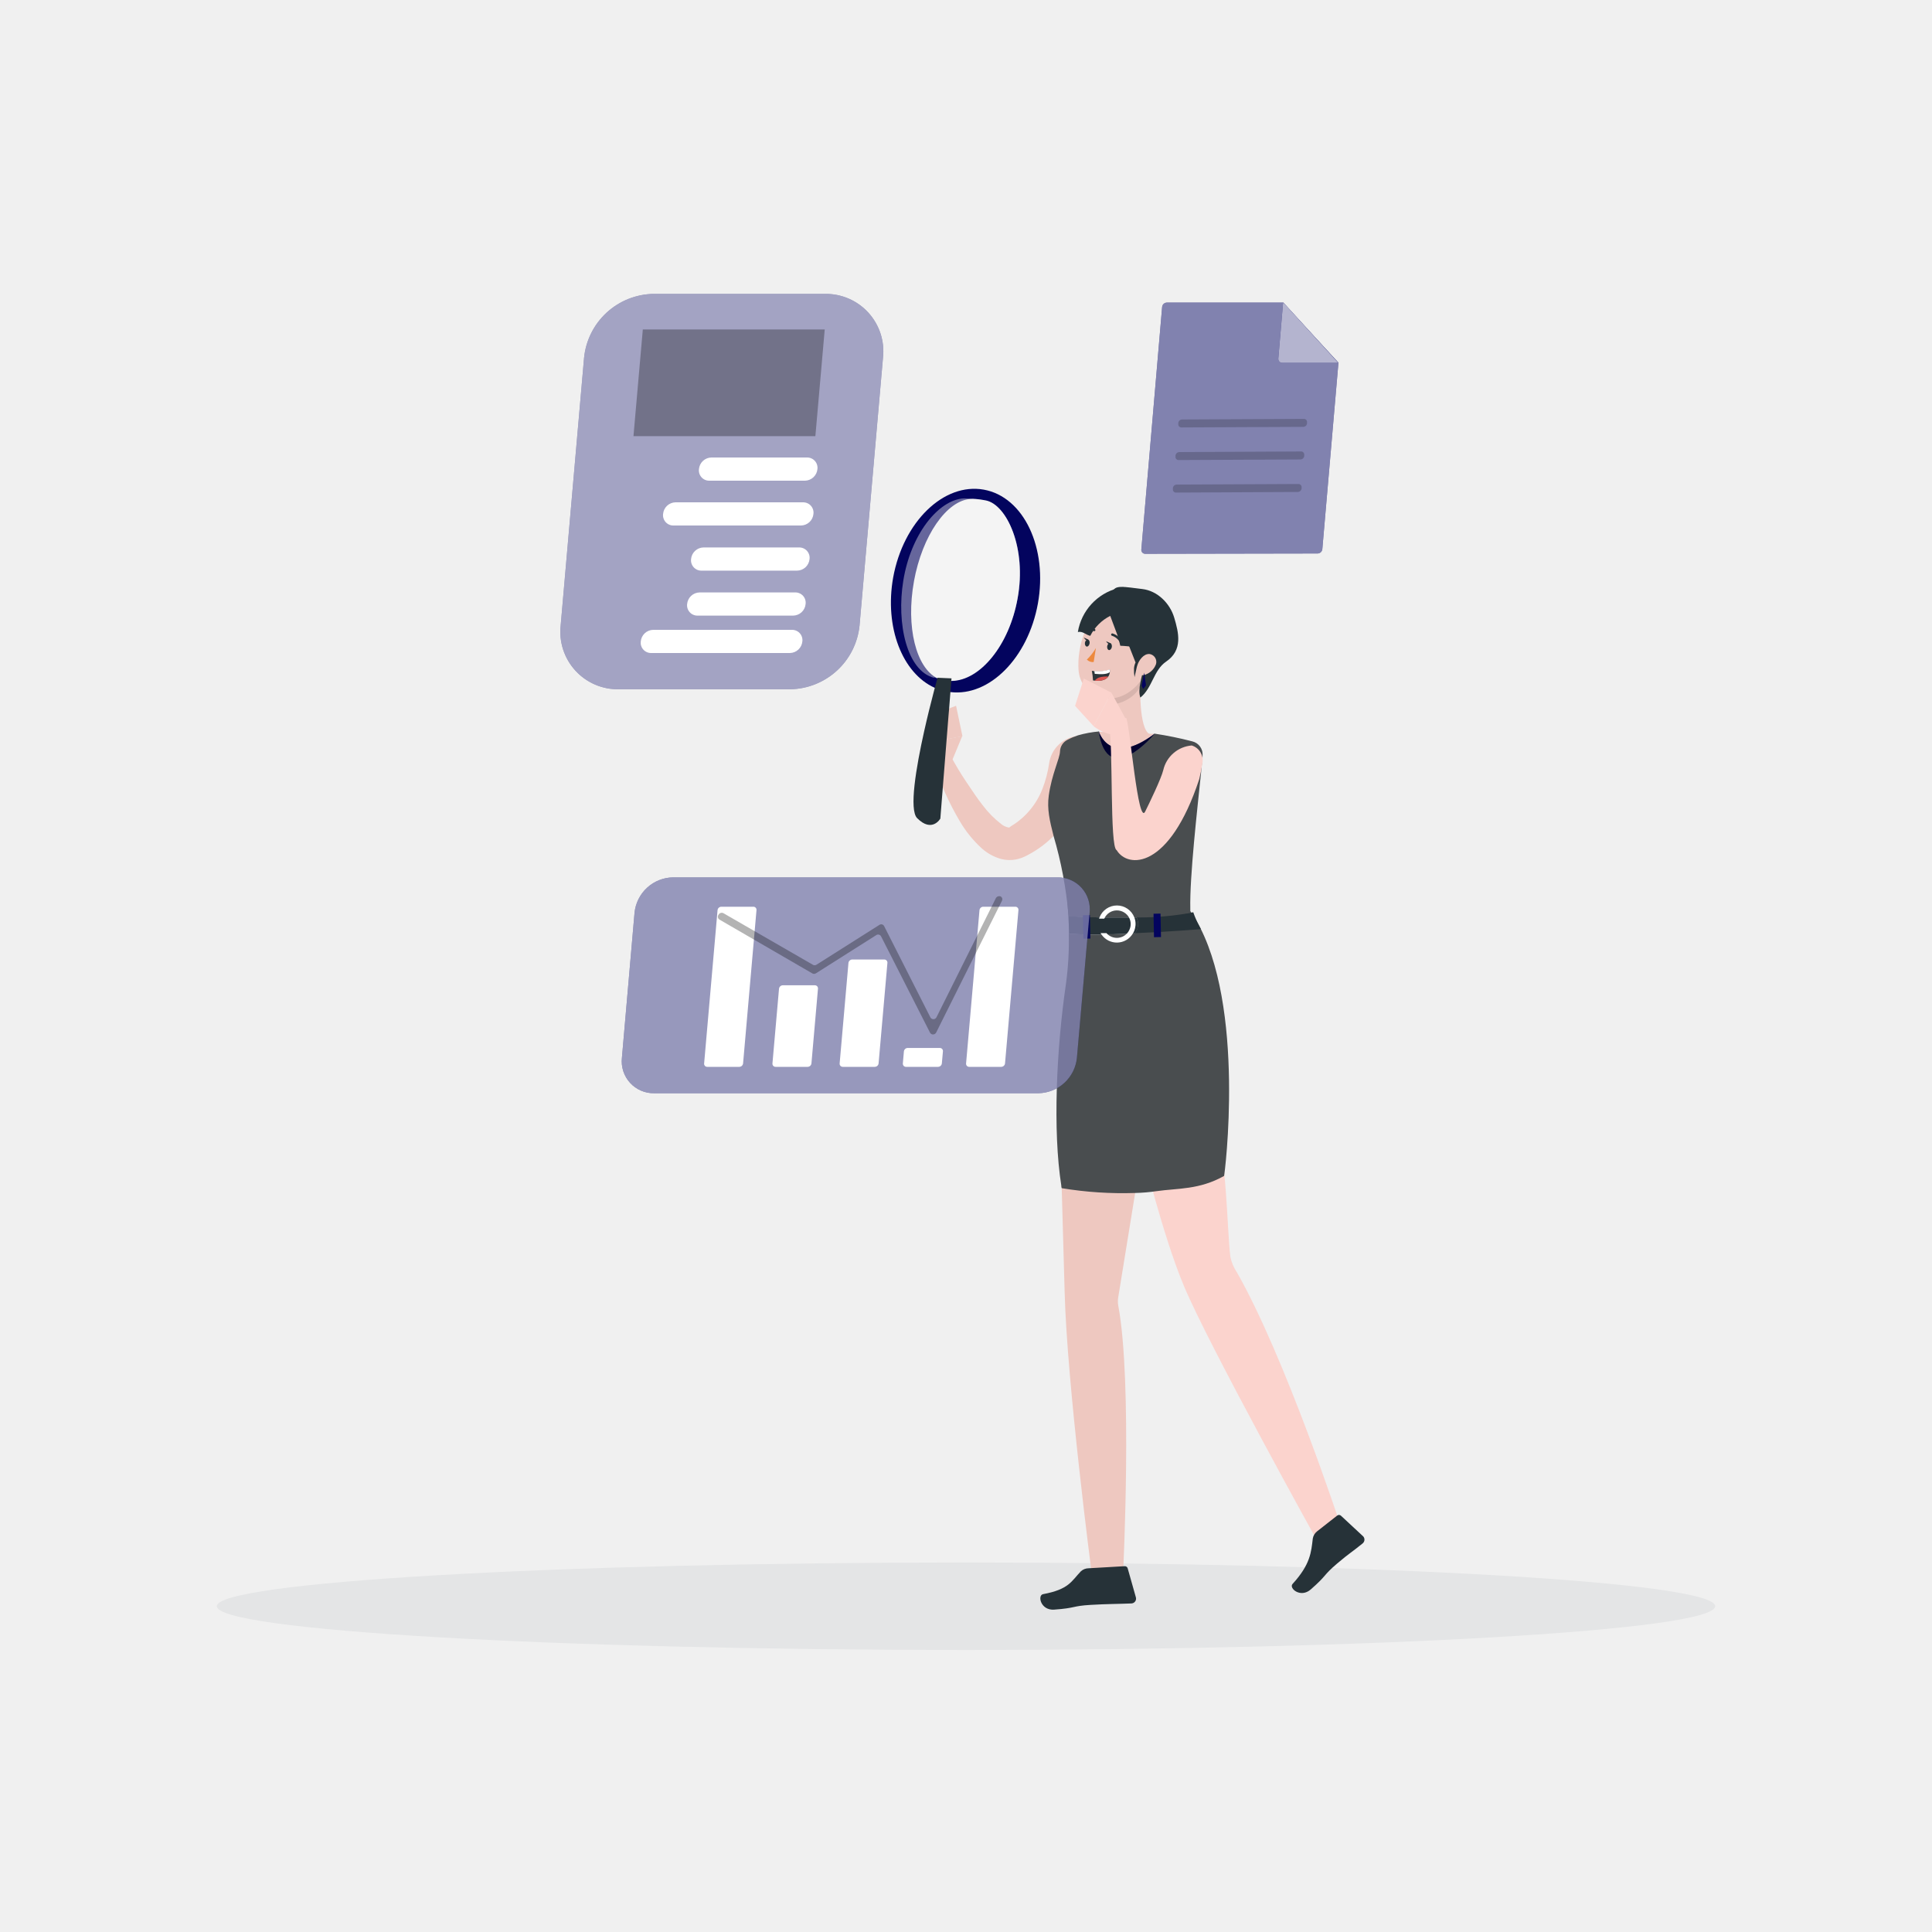
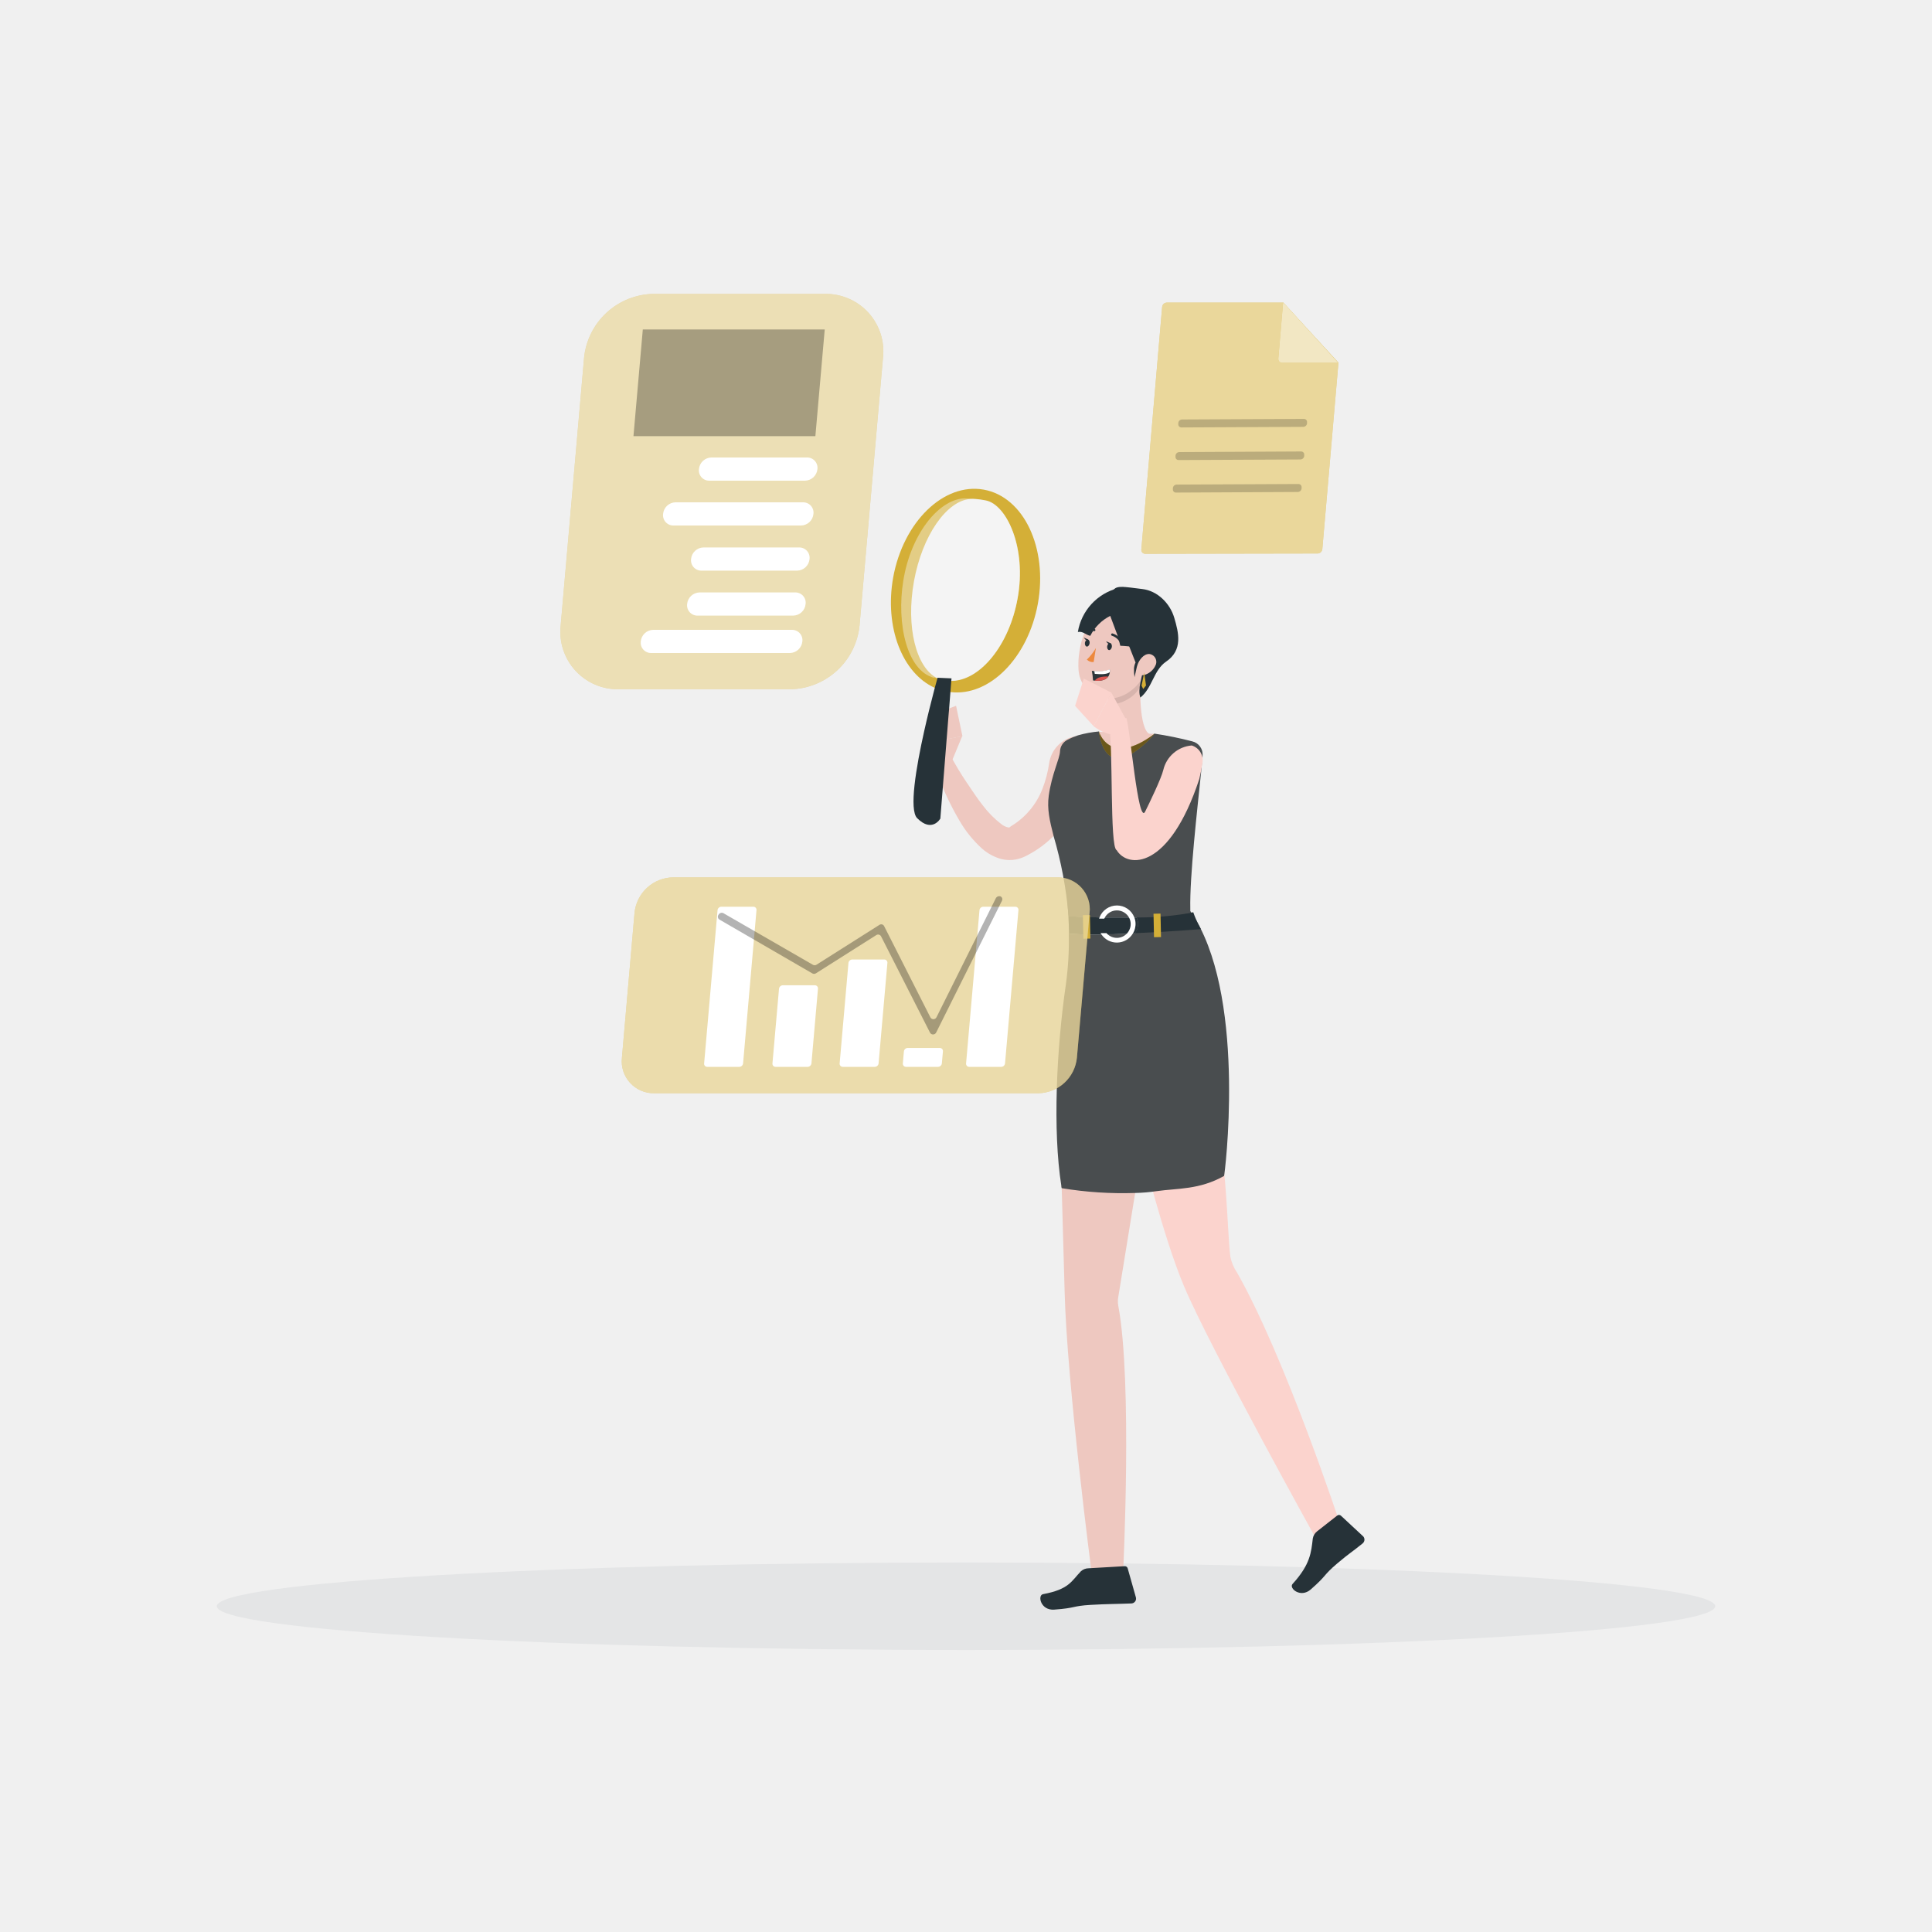
<svg xmlns="http://www.w3.org/2000/svg" width="240" height="240" viewBox="0 0 240 240" fill="none">
  <path d="M120 204.965C171.4 204.965 213.067 202.532 213.067 199.531C213.067 196.53 171.4 194.098 120 194.098C68.6 194.098 26.933 196.53 26.933 199.531C26.933 202.532 68.6 204.965 120 204.965Z" fill="#E4E5E6" />
-   <path d="M166.267 45.053L164.265 68.213C164.251 68.359 164.184 68.495 164.076 68.595C163.968 68.695 163.827 68.752 163.68 68.755L142.262 68.793C142.194 68.794 142.127 68.78 142.064 68.752C142.002 68.725 141.946 68.684 141.901 68.633C141.855 68.582 141.821 68.522 141.801 68.457C141.78 68.392 141.774 68.324 141.782 68.256L144.365 38.131C144.379 37.985 144.446 37.848 144.554 37.748C144.662 37.648 144.803 37.592 144.95 37.589H159.379L166.267 45.053Z" fill="#03045E" />
+   <path d="M166.267 45.053L164.265 68.213C164.251 68.359 164.184 68.495 164.076 68.595C163.968 68.695 163.827 68.752 163.68 68.755L142.262 68.793C142.194 68.794 142.127 68.78 142.064 68.752C142.002 68.725 141.946 68.684 141.901 68.633C141.855 68.582 141.821 68.522 141.801 68.457C141.78 68.392 141.774 68.324 141.782 68.256L144.365 38.131C144.379 37.985 144.446 37.848 144.554 37.748C144.662 37.648 144.803 37.592 144.95 37.589H159.379L166.267 45.053Z" fill="#D4AF37" />
  <g opacity="0.5">
    <path d="M166.267 45.053L164.265 68.213C164.251 68.359 164.184 68.495 164.076 68.595C163.968 68.695 163.827 68.752 163.68 68.755L142.262 68.793C142.194 68.794 142.127 68.78 142.064 68.752C142.002 68.725 141.946 68.684 141.901 68.633C141.855 68.582 141.821 68.522 141.801 68.457C141.78 68.392 141.774 68.324 141.782 68.256L144.365 38.131C144.379 37.985 144.446 37.848 144.554 37.748C144.662 37.648 144.803 37.592 144.95 37.589H159.379L166.267 45.053Z" fill="white" />
  </g>
  <path opacity="0.2" d="M161.971 52.037L146.851 52.109C146.732 52.108 146.618 52.151 146.529 52.23C146.44 52.309 146.384 52.418 146.371 52.536V52.675C146.366 52.73 146.372 52.785 146.389 52.836C146.407 52.888 146.435 52.935 146.472 52.975C146.509 53.016 146.555 53.047 146.605 53.068C146.656 53.089 146.71 53.099 146.765 53.098L161.885 53.026C162.003 53.026 162.118 52.983 162.207 52.904C162.295 52.825 162.352 52.716 162.365 52.598V52.459C162.37 52.405 162.364 52.35 162.347 52.298C162.329 52.246 162.301 52.199 162.264 52.159C162.226 52.119 162.181 52.087 162.131 52.066C162.08 52.045 162.026 52.035 161.971 52.037Z" fill="black" />
  <path opacity="0.2" d="M161.635 56.083L146.505 56.16C146.387 56.159 146.272 56.203 146.183 56.281C146.095 56.36 146.038 56.469 146.025 56.587V56.726C146.019 56.781 146.025 56.835 146.042 56.887C146.058 56.939 146.086 56.986 146.123 57.027C146.16 57.067 146.205 57.098 146.255 57.119C146.306 57.141 146.36 57.151 146.414 57.149L161.534 57.077C161.653 57.078 161.768 57.034 161.856 56.955C161.945 56.876 162.001 56.767 162.014 56.65V56.51C162.02 56.457 162.015 56.403 161.999 56.351C161.983 56.3 161.956 56.252 161.92 56.212C161.884 56.172 161.84 56.14 161.791 56.117C161.742 56.095 161.689 56.084 161.635 56.083Z" fill="black" />
  <path opacity="0.2" d="M161.299 60.125L146.179 60.197C146.06 60.196 145.946 60.239 145.857 60.318C145.768 60.397 145.712 60.506 145.699 60.624V60.763C145.693 60.818 145.698 60.873 145.715 60.925C145.732 60.977 145.76 61.024 145.797 61.065C145.833 61.105 145.878 61.137 145.929 61.159C145.979 61.181 146.033 61.191 146.088 61.19L161.208 61.114C161.326 61.114 161.441 61.071 161.53 60.992C161.618 60.913 161.675 60.804 161.688 60.686V60.547C161.693 60.493 161.687 60.439 161.67 60.387C161.653 60.336 161.625 60.288 161.588 60.249C161.552 60.209 161.507 60.177 161.457 60.156C161.407 60.134 161.353 60.124 161.299 60.125Z" fill="black" />
-   <path d="M159.394 37.546L158.798 44.534C158.79 44.602 158.797 44.671 158.817 44.736C158.837 44.801 158.871 44.861 158.917 44.912C158.962 44.962 159.018 45.003 159.08 45.031C159.143 45.058 159.21 45.072 159.278 45.072H166.243L159.394 37.546Z" fill="#03045E" />
+   <path d="M159.394 37.546L158.798 44.534C158.79 44.602 158.797 44.671 158.817 44.736C158.837 44.801 158.871 44.861 158.917 44.912C158.962 44.962 159.018 45.003 159.08 45.031C159.143 45.058 159.21 45.072 159.278 45.072H166.243L159.394 37.546Z" fill="#D4AF37" />
  <path opacity="0.7" d="M159.394 37.546L158.798 44.534C158.79 44.602 158.797 44.671 158.817 44.736C158.837 44.801 158.871 44.861 158.917 44.912C158.962 44.962 159.018 45.003 159.08 45.031C159.143 45.058 159.21 45.072 159.278 45.072H166.243L159.394 37.546Z" fill="white" />
  <g opacity="0.7">
-     <path d="M98.193 85.622H76.872C75.858 85.641 74.852 85.443 73.921 85.042C72.99 84.641 72.154 84.046 71.471 83.297C70.787 82.549 70.271 81.663 69.957 80.699C69.643 79.735 69.537 78.715 69.648 77.707L72.557 44.429C72.776 42.284 73.773 40.294 75.359 38.835C76.946 37.376 79.013 36.548 81.168 36.509H102.489C103.502 36.494 104.505 36.694 105.434 37.097C106.363 37.5 107.195 38.095 107.876 38.844C108.557 39.593 109.071 40.479 109.384 41.441C109.696 42.404 109.801 43.423 109.689 44.429L106.776 77.707C106.558 79.847 105.565 81.833 103.984 83.291C102.403 84.749 100.344 85.578 98.193 85.622Z" fill="#03045E" />
+     <path d="M98.193 85.622H76.872C75.858 85.641 74.852 85.443 73.921 85.042C72.99 84.641 72.154 84.046 71.471 83.297C70.787 82.549 70.271 81.663 69.957 80.699C69.643 79.735 69.537 78.715 69.648 77.707L72.557 44.429C72.776 42.284 73.773 40.294 75.359 38.835C76.946 37.376 79.013 36.548 81.168 36.509H102.489C103.502 36.494 104.505 36.694 105.434 37.097C106.363 37.5 107.195 38.095 107.876 38.844C108.557 39.593 109.071 40.479 109.384 41.441C109.696 42.404 109.801 43.423 109.689 44.429L106.776 77.707C106.558 79.847 105.565 81.833 103.984 83.291C102.403 84.749 100.344 85.578 98.193 85.622Z" fill="#D4AF37" />
    <path opacity="0.5" d="M98.193 85.622H76.872C75.858 85.641 74.852 85.443 73.921 85.042C72.99 84.641 72.154 84.046 71.471 83.297C70.787 82.549 70.271 81.663 69.957 80.699C69.643 79.735 69.537 78.715 69.648 77.707L72.557 44.429C72.776 42.284 73.773 40.294 75.359 38.835C76.946 37.376 79.013 36.548 81.168 36.509H102.489C103.502 36.494 104.505 36.694 105.434 37.097C106.363 37.5 107.195 38.095 107.876 38.844C108.557 39.593 109.071 40.479 109.384 41.441C109.696 42.404 109.801 43.423 109.689 44.429L106.776 77.707C106.558 79.847 105.565 81.833 103.984 83.291C102.403 84.749 100.344 85.578 98.193 85.622Z" fill="white" />
  </g>
  <path d="M98.126 81.12H80.894C80.71 81.124 80.528 81.087 80.36 81.014C80.191 80.941 80.04 80.832 79.917 80.696C79.794 80.559 79.702 80.398 79.647 80.223C79.592 80.047 79.576 79.862 79.598 79.68C79.634 79.292 79.811 78.93 80.096 78.665C80.381 78.399 80.754 78.248 81.144 78.24H98.376C98.559 78.237 98.742 78.273 98.91 78.346C99.079 78.419 99.23 78.527 99.353 78.664C99.476 78.801 99.568 78.962 99.623 79.137C99.678 79.313 99.695 79.498 99.672 79.68C99.636 80.068 99.459 80.43 99.174 80.695C98.889 80.961 98.516 81.112 98.126 81.12Z" fill="white" />
  <path d="M99.998 59.712H88.123C87.939 59.716 87.756 59.681 87.587 59.608C87.418 59.535 87.267 59.426 87.144 59.29C87.021 59.153 86.929 58.991 86.874 58.816C86.82 58.64 86.803 58.455 86.827 58.272C86.861 57.883 87.038 57.521 87.323 57.255C87.609 56.99 87.983 56.839 88.373 56.832H100.248C100.431 56.828 100.614 56.865 100.782 56.938C100.951 57.011 101.102 57.119 101.225 57.256C101.348 57.393 101.44 57.554 101.495 57.729C101.55 57.905 101.566 58.09 101.544 58.272C101.508 58.66 101.331 59.022 101.046 59.287C100.761 59.553 100.388 59.704 99.998 59.712Z" fill="white" />
  <path d="M99.509 65.28H83.669C83.485 65.284 83.302 65.249 83.133 65.176C82.964 65.103 82.813 64.994 82.69 64.858C82.567 64.721 82.475 64.559 82.42 64.383C82.365 64.208 82.349 64.022 82.373 63.84C82.407 63.452 82.583 63.091 82.867 62.825C83.152 62.559 83.524 62.408 83.913 62.4H99.753C99.937 62.397 100.119 62.433 100.288 62.506C100.456 62.579 100.607 62.687 100.73 62.824C100.853 62.961 100.945 63.122 101 63.297C101.055 63.473 101.072 63.658 101.049 63.84C101.015 64.228 100.839 64.589 100.555 64.855C100.27 65.121 99.898 65.272 99.509 65.28Z" fill="white" />
  <path d="M99.019 70.886H87.144C86.96 70.89 86.778 70.854 86.609 70.781C86.441 70.707 86.29 70.599 86.167 70.462C86.044 70.326 85.952 70.164 85.897 69.989C85.842 69.814 85.825 69.629 85.848 69.446C85.882 69.058 86.059 68.696 86.344 68.43C86.63 68.164 87.003 68.013 87.393 68.006H99.269C99.452 68.003 99.635 68.039 99.803 68.112C99.972 68.185 100.122 68.294 100.245 68.43C100.368 68.567 100.46 68.728 100.516 68.904C100.571 69.079 100.587 69.264 100.565 69.446C100.53 69.835 100.353 70.197 100.068 70.463C99.783 70.729 99.409 70.88 99.019 70.886Z" fill="white" />
  <path d="M98.529 76.474H86.654C86.471 76.477 86.288 76.441 86.12 76.368C85.951 76.295 85.8 76.186 85.677 76.049C85.555 75.913 85.462 75.752 85.407 75.576C85.352 75.401 85.335 75.216 85.358 75.034C85.394 74.645 85.571 74.284 85.856 74.018C86.141 73.753 86.514 73.601 86.904 73.594H98.779C98.963 73.589 99.146 73.625 99.315 73.698C99.484 73.771 99.635 73.879 99.758 74.016C99.881 74.153 99.973 74.314 100.028 74.49C100.082 74.666 100.099 74.851 100.075 75.034C100.041 75.422 99.864 75.784 99.579 76.05C99.293 76.316 98.919 76.467 98.529 76.474Z" fill="white" />
  <path opacity="0.3" d="M101.289 54.182H78.691L79.853 40.925H102.451L101.289 54.182Z" fill="black" />
  <path d="M135.038 91.2C135.038 91.464 135.072 91.618 135.081 91.814V92.362C135.081 92.717 135.081 93.077 135.057 93.427C135.019 94.138 134.942 94.867 134.837 95.553C134.607 96.983 134.202 98.379 133.632 99.71C132.465 102.524 130.341 104.834 127.637 106.234C127.175 106.495 126.674 106.678 126.153 106.776C125.57 106.878 124.971 106.856 124.397 106.714C123.495 106.469 122.663 106.017 121.968 105.394C120.896 104.417 119.976 103.284 119.241 102.034C117.894 99.766 116.813 97.35 116.021 94.834L118.109 93.965C118.704 95.011 119.333 96.096 120.029 97.118C120.725 98.141 121.373 99.153 122.107 100.075C122.761 100.942 123.53 101.717 124.392 102.379C124.653 102.591 124.963 102.735 125.294 102.797C125.376 102.797 125.381 102.797 125.414 102.773C125.448 102.749 125.366 102.773 125.669 102.586C127.427 101.51 128.778 99.881 129.509 97.954C129.898 96.944 130.174 95.894 130.329 94.824C130.444 93.992 130.82 93.219 131.404 92.615C131.987 92.011 132.747 91.608 133.574 91.464L135.038 91.2Z" fill="#EEC8C0" />
  <path d="M116.337 95.698C114.897 94.546 114.897 92.338 114.897 92.338L119.529 91.445L118.041 95.035L116.337 95.698Z" fill="#EEC8C0" />
  <path d="M119.558 91.454L114.926 92.342L115.445 88.963L118.766 87.672L119.558 91.454Z" fill="#EEC8C0" />
-   <path d="M116.112 85.44C116.61 85.663 117.134 85.824 117.672 85.92C117.806 85.92 117.936 85.963 118.07 85.973C122.899 86.553 127.699 81.739 128.928 74.99C130.176 68.073 127.181 61.718 122.208 60.825C117.235 59.933 112.209 64.819 110.952 71.741C109.848 77.933 112.104 83.645 116.112 85.44ZM113.534 72.211C114.571 66.509 117.6 62.194 120.542 61.982C120.758 61.958 120.975 61.958 121.19 61.982C121.622 62.016 122.052 62.077 122.477 62.165C125.083 62.693 127.536 68.097 126.413 74.299C125.385 80.16 121.742 84.576 118.185 84.59C117.944 84.597 117.703 84.579 117.465 84.537H117.417H117.249L117.144 84.513C116.904 84.461 116.672 84.379 116.453 84.269C113.803 82.958 112.512 77.889 113.534 72.225V72.211Z" fill="#03045E" />
+   <path d="M116.112 85.44C116.61 85.663 117.134 85.824 117.672 85.92C117.806 85.92 117.936 85.963 118.07 85.973C122.899 86.553 127.699 81.739 128.928 74.99C130.176 68.073 127.181 61.718 122.208 60.825C117.235 59.933 112.209 64.819 110.952 71.741C109.848 77.933 112.104 83.645 116.112 85.44ZM113.534 72.211C114.571 66.509 117.6 62.194 120.542 61.982C120.758 61.958 120.975 61.958 121.19 61.982C121.622 62.016 122.052 62.077 122.477 62.165C125.083 62.693 127.536 68.097 126.413 74.299C125.385 80.16 121.742 84.576 118.185 84.59C117.944 84.597 117.703 84.579 117.465 84.537H117.417H117.249L117.144 84.513C116.904 84.461 116.672 84.379 116.453 84.269C113.803 82.958 112.512 77.889 113.534 72.225V72.211Z" fill="#D4AF37" />
  <path opacity="0.4" d="M116.03 84.201C116.027 84.182 116.027 84.163 116.03 84.144L117.902 84.581C121.766 84.581 125.342 80.136 126.417 74.333C127.56 68.131 125.16 62.755 122.318 62.198C121.857 62.106 121.39 62.04 120.921 62.002C120.53 61.947 120.136 61.917 119.74 61.91C116.544 62.088 113.126 66.422 112.209 72.149C111.345 77.467 112.656 83.338 116.03 84.201Z" fill="#FAFAFA" />
  <path d="M113.933 101.635C115.785 103.498 116.813 101.688 116.813 101.688L116.961 99.811L117.633 91.358L117.84 88.747L117.883 88.267L118.061 86.011L118.171 84.605L118.2 84.269L116.453 84.192C116.45 84.211 116.45 84.23 116.453 84.249C116.409 84.394 116.289 84.83 116.117 85.469C116.073 85.651 116.016 85.848 115.963 86.069C115.641 87.288 115.214 88.997 114.801 90.845C113.803 95.314 112.905 100.603 113.933 101.635Z" fill="#263238" />
  <path d="M131.774 143.472C131.774 143.472 132.158 156.955 132.254 160.488C132.542 171.888 135.59 195.254 135.59 195.254L139.526 195.144C139.526 195.144 140.688 171.653 138.917 162.206C138.852 161.844 138.852 161.474 138.917 161.112L141.657 144.24L131.774 143.472Z" fill="#EEC8C0" />
  <path d="M141.888 142.93C141.888 142.93 144.446 153.49 147.072 159.754C150.249 167.318 163.872 191.851 163.872 191.851L166.493 189.389C166.493 189.389 159.662 168.624 153.672 158.088C153.268 157.496 152.986 156.831 152.841 156.13C152.419 152.842 152.4 143.218 150.921 139.877L141.888 142.93Z" fill="#FBD3CD" />
  <path d="M149.385 93.878C149.385 93.931 149.385 93.979 149.385 94.037C149.385 94.037 149.385 94.094 149.385 94.037C149.342 94.517 149.28 95.145 149.212 95.832C149.215 95.845 149.215 95.858 149.212 95.87C148.732 100.56 147.772 108.883 147.864 112.925C147.871 112.982 147.871 113.04 147.864 113.098C147.858 113.212 147.837 113.325 147.801 113.434C147.709 113.731 147.535 113.998 147.299 114.202C147.063 114.406 146.775 114.541 146.467 114.59C144.918 114.849 143.355 115.017 141.787 115.094H141.417C141.439 114.969 141.449 114.842 141.446 114.715C141.44 114.455 141.376 114.199 141.259 113.966C140.136 113.966 139.008 113.966 137.961 113.966H137.563C135.388 113.928 133.579 113.842 132.792 113.798C132.794 113.845 132.794 113.891 132.792 113.938C132.776 113.892 132.763 113.845 132.753 113.798C132.74 113.75 132.732 113.7 132.729 113.65C132.441 110.331 131.822 107.049 130.881 103.853C130.401 101.971 130.051 100.493 130.281 98.837C130.66 96.125 131.649 94.253 131.678 93.346C131.688 93.045 131.778 92.752 131.941 92.499C132.103 92.245 132.331 92.04 132.6 91.906C133.022 91.683 133.462 91.496 133.915 91.344C134.769 91.1 135.645 90.939 136.531 90.864V90.888L136.728 91.641L136.761 91.685L137.721 92.942L138.004 93.005L139.224 93.264L140.544 93.019L140.764 92.981L142.598 91.8L143.275 91.253L143.356 91.166L143.4 91.133C144.983 91.37 146.554 91.69 148.104 92.093C148.497 92.185 148.844 92.417 149.08 92.745C149.315 93.073 149.424 93.476 149.385 93.878Z" fill="#494D4F" />
  <path d="M142.608 91.056C141.355 89.813 141.677 84.062 141.677 84.062L138.192 86.582C138.192 86.582 138.081 90.134 137.232 90.845C137.04 91.013 136.752 90.883 136.502 90.907L136.742 91.805L137.438 92.904L138.369 93.528L139.713 93.49L140.913 93.11L142.267 92.107L143.366 91.147C143.145 91.128 142.79 91.234 142.608 91.056Z" fill="#EEC8C0" />
  <path opacity="0.1" d="M137.971 87.571C140.304 87.24 141.331 85.992 141.811 85.017L141.681 84.058L138.197 86.578L137.971 87.571Z" fill="black" />
  <path d="M135.23 194.817L139.713 194.558C139.795 194.553 139.877 194.576 139.944 194.623C140.011 194.67 140.06 194.739 140.083 194.817L141.1 198.417C141.123 198.493 141.131 198.573 141.122 198.651C141.114 198.73 141.09 198.806 141.052 198.875C141.014 198.944 140.963 199.005 140.901 199.054C140.839 199.104 140.768 199.14 140.692 199.161C140.652 199.175 140.61 199.183 140.568 199.185C138.95 199.253 137.51 199.243 135.499 199.363C133.123 199.502 133.742 199.752 130.953 199.953C129.273 200.073 128.856 198.177 129.566 198.033C132.801 197.433 133.084 196.43 134.275 195.187C134.537 194.951 134.877 194.819 135.23 194.817Z" fill="#263238" />
  <path d="M163.613 190.229L166.109 188.27C166.173 188.219 166.252 188.191 166.334 188.191C166.416 188.191 166.496 188.219 166.56 188.27L169.257 190.776C169.32 190.823 169.374 190.882 169.414 190.95C169.454 191.018 169.48 191.093 169.491 191.171C169.503 191.249 169.498 191.328 169.479 191.405C169.459 191.481 169.425 191.553 169.377 191.616C169.353 191.651 169.324 191.683 169.291 191.712C168.043 192.739 167.625 192.931 166.094 194.237C164.285 195.778 164.928 195.605 162.825 197.448C161.558 198.557 160.08 197.299 160.565 196.766C162.787 194.333 162.878 192.83 163.08 191.122C163.14 190.768 163.33 190.45 163.613 190.229Z" fill="#263238" />
  <path d="M148.545 114.24C148.373 113.942 148.195 113.659 148.003 113.381C147.946 113.284 147.882 113.19 147.811 113.102C147.744 113.002 147.677 112.901 147.605 112.81L132.585 112.008C132.585 112.008 132.657 112.704 132.72 113.827C133.507 113.87 135.317 113.957 137.491 113.995H137.889C138.936 113.995 140.064 113.995 141.187 113.995C141.304 114.228 141.368 114.484 141.374 114.744C141.377 114.871 141.367 114.998 141.345 115.123C141.29 115.426 141.16 115.71 140.966 115.949C140.045 115.997 139.109 116.03 138.206 116.059H137.726C136.075 116.13 134.421 116.104 132.773 115.982C132.816 118.078 132.696 120.174 132.413 122.251C131.237 130.282 130.761 140.458 131.841 147.293V147.36C131.841 147.442 131.87 147.518 131.889 147.6C134.903 148.097 137.957 148.296 141.009 148.195C141.9 148.176 142.788 148.101 143.669 147.97C146.285 147.595 148.992 147.811 152.059 146.078C152.117 146.064 154.809 124.896 148.545 114.24Z" fill="#494D4F" />
  <path d="M141.393 114.744C141.396 114.871 141.386 114.998 141.365 115.123C141.309 115.426 141.179 115.71 140.985 115.949C140.064 115.997 139.128 116.03 138.225 116.059H137.745C136.094 116.13 134.44 116.104 132.792 115.982C132.792 115.224 132.758 114.542 132.725 113.957C132.727 113.91 132.727 113.864 132.725 113.818C133.512 113.861 135.321 113.947 137.496 113.986H137.894C138.941 113.986 140.069 113.986 141.192 113.986C141.315 114.22 141.384 114.479 141.393 114.744Z" fill="#263238" />
  <path d="M149.184 115.421C149.184 115.421 145.373 115.738 141.441 115.901L140.985 115.925C141.179 115.686 141.309 115.402 141.365 115.099C141.386 114.974 141.396 114.847 141.393 114.72C141.387 114.46 141.323 114.204 141.206 113.971H141.6C143.661 113.961 145.718 113.779 147.749 113.429C147.835 113.429 147.921 113.39 148.003 113.371L148.229 113.318C148.436 113.923 148.694 114.51 149.001 115.07L149.184 115.421Z" fill="#263238" />
-   <path d="M136.488 90.816C136.488 90.816 137.76 95.381 143.405 91.166C143.405 91.166 137.582 98.174 136.488 90.816Z" fill="#03045E" />
+   <path d="M136.488 90.816C136.488 90.816 137.76 95.381 143.405 91.166C143.405 91.166 137.582 98.174 136.488 90.816Z" fill="#D4AF37" />
  <path opacity="0.5" d="M136.488 90.816C136.488 90.816 137.76 95.381 143.405 91.166C143.405 91.166 137.582 98.174 136.488 90.816Z" fill="black" />
  <path d="M138.389 93.528C138.49 93.514 138.592 93.521 138.69 93.549C138.789 93.577 138.879 93.625 138.957 93.691C139.035 93.757 139.099 93.838 139.143 93.93C139.188 94.022 139.212 94.122 139.215 94.224C139.218 94.326 139.2 94.427 139.161 94.521C139.122 94.616 139.064 94.701 138.99 94.771C138.916 94.841 138.828 94.895 138.732 94.929C138.636 94.963 138.534 94.976 138.432 94.968L138.389 93.528Z" fill="white" />
  <path d="M143.035 80.342C142.368 83.318 142.147 84.585 140.385 85.882C137.731 87.835 134.222 86.362 133.982 83.251C133.776 80.448 134.899 76.051 138.033 75.336C138.723 75.174 139.443 75.191 140.125 75.385C140.807 75.579 141.428 75.945 141.929 76.446C142.43 76.948 142.794 77.569 142.988 78.251C143.181 78.932 143.198 79.652 143.035 80.342Z" fill="#EEC8C0" />
  <path d="M138.12 80.357C138.077 80.602 137.913 80.779 137.76 80.755C137.606 80.731 137.501 80.51 137.539 80.275C137.577 80.04 137.741 79.853 137.899 79.877C138.057 79.901 138.144 80.121 138.12 80.357Z" fill="#263238" />
  <path d="M135.355 79.92C135.312 80.169 135.153 80.342 134.995 80.318C134.837 80.294 134.736 80.073 134.774 79.838C134.813 79.603 134.976 79.416 135.134 79.445C135.293 79.474 135.393 79.68 135.355 79.92Z" fill="#263238" />
  <path d="M135.201 79.459L134.645 79.195C134.645 79.195 134.87 79.704 135.201 79.459Z" fill="#263238" />
  <path d="M136.137 80.501C135.83 81.031 135.451 81.516 135.009 81.941C135.121 82.05 135.254 82.133 135.401 82.185C135.548 82.237 135.704 82.257 135.859 82.243L136.137 80.501Z" fill="#ED893E" />
  <path d="M139.305 79.982C139.274 79.982 139.245 79.972 139.22 79.954C139.195 79.936 139.176 79.911 139.166 79.882C139.065 79.667 138.921 79.476 138.743 79.32C138.564 79.163 138.355 79.046 138.129 78.974C138.092 78.962 138.061 78.936 138.043 78.901C138.025 78.865 138.021 78.825 138.033 78.787C138.044 78.751 138.069 78.721 138.102 78.703C138.136 78.685 138.175 78.681 138.211 78.691C138.483 78.775 138.734 78.916 138.946 79.106C139.158 79.296 139.327 79.529 139.44 79.79C139.446 79.808 139.448 79.827 139.446 79.846C139.444 79.865 139.439 79.883 139.43 79.9C139.421 79.916 139.409 79.931 139.394 79.943C139.379 79.954 139.362 79.963 139.344 79.968C139.333 79.976 139.319 79.981 139.305 79.982Z" fill="#263238" />
  <path d="M134.731 78.513C134.705 78.513 134.679 78.505 134.656 78.492C134.633 78.479 134.615 78.46 134.601 78.437C134.584 78.403 134.579 78.364 134.589 78.328C134.599 78.291 134.622 78.26 134.654 78.24C134.852 78.116 135.078 78.041 135.311 78.024C135.545 78.006 135.779 78.046 135.993 78.139C136.01 78.147 136.025 78.158 136.038 78.171C136.05 78.185 136.06 78.201 136.066 78.219C136.073 78.236 136.075 78.254 136.074 78.273C136.073 78.291 136.069 78.31 136.061 78.326C136.052 78.343 136.041 78.359 136.027 78.371C136.013 78.383 135.996 78.393 135.978 78.399C135.96 78.405 135.941 78.407 135.922 78.405C135.903 78.403 135.885 78.398 135.869 78.389C135.699 78.32 135.516 78.292 135.334 78.308C135.152 78.324 134.977 78.383 134.822 78.48C134.796 78.501 134.764 78.513 134.731 78.513Z" fill="#263238" />
  <path d="M137.966 79.915L137.409 79.656C137.409 79.656 137.635 80.16 137.966 79.915Z" fill="#263238" />
  <path d="M144.849 82.195C143.289 83.261 143.141 85.488 141.657 86.654C141.293 85.632 141.873 83.986 142.137 82.776C142.186 82.647 142.186 82.506 142.137 82.377C142.017 82.181 141.686 82.229 141.537 82.411C141.416 82.613 141.361 82.848 141.379 83.083C141.331 82.968 141.288 82.853 141.245 82.742C141.139 83.222 141.043 83.659 140.937 84.115C140.878 83.762 140.855 83.403 140.87 83.045C140.886 82.784 140.951 82.528 141.062 82.291C136.881 71.832 137.385 72.653 141.897 73.171C143.769 73.387 145.339 74.933 145.872 76.747C146.405 78.561 146.985 80.75 144.849 82.195Z" fill="#263238" />
  <path d="M143.481 82.781C143.205 83.29 142.74 83.669 142.185 83.837C141.451 84.048 141.072 83.39 141.269 82.685C141.456 82.051 142.056 81.182 142.8 81.245C142.963 81.269 143.118 81.335 143.25 81.435C143.382 81.535 143.487 81.666 143.554 81.817C143.622 81.968 143.651 82.134 143.638 82.299C143.626 82.464 143.572 82.623 143.481 82.761V82.781Z" fill="#EEC8C0" />
  <path d="M135.633 83.328C135.71 83.724 135.758 84.125 135.777 84.528L135.993 84.552C136.953 84.653 137.433 84.379 137.673 84.048C137.776 83.889 137.842 83.708 137.865 83.52C137.881 83.409 137.881 83.295 137.865 83.184C137.246 83.383 136.592 83.45 135.945 83.381L135.633 83.328Z" fill="#2E353A" />
  <path d="M135.945 83.357L135.993 83.707C136.901 83.798 137.553 83.746 137.865 83.496C137.881 83.385 137.881 83.271 137.865 83.16C137.246 83.359 136.592 83.426 135.945 83.357Z" fill="white" />
  <path d="M135.993 84.552C136.953 84.653 137.433 84.379 137.673 84.048C137.307 84.018 136.938 84.052 136.584 84.149C136.349 84.217 136.143 84.359 135.993 84.552Z" fill="#DE5753" />
-   <path d="M142.137 83.563L141.811 85.171L142.013 85.589L142.363 85.152L142.137 83.563Z" fill="#03045E" />
+   <path d="M142.137 83.563L141.811 85.171L142.013 85.589L142.363 85.152L142.137 83.563Z" fill="#D4AF37" />
  <path d="M149.385 94.699C149.284 95.403 149.146 96.102 148.973 96.792C145.248 108.091 140.078 107.89 138.71 105.6C137.832 105.274 138.312 92.433 137.75 89.856L139.905 89.179C140.385 90.273 141.369 102.658 142.262 100.805C142.742 99.845 144.259 96.706 144.509 95.654C144.698 94.837 145.143 94.102 145.778 93.554C146.413 93.006 147.205 92.674 148.041 92.606C148.477 92.739 148.852 93.022 149.098 93.406C149.344 93.789 149.446 94.248 149.385 94.699Z" fill="#FBD3CD" />
  <path d="M139.353 91.224C137.553 91.622 135.849 90.216 135.849 90.216L138.062 86.049L139.925 89.462L139.353 91.224Z" fill="#FBD3CD" />
  <path d="M138.072 86.049L135.859 90.216L133.55 87.686L134.635 84.293L138.072 86.049Z" fill="#FBD3CD" />
  <path d="M138.878 73.066C137.609 73.392 136.462 74.08 135.578 75.046C134.693 76.013 134.109 77.216 133.896 78.509C134.529 78.389 134.813 78.835 135.437 78.989C135.976 77.917 136.846 77.047 137.918 76.507C138.209 77.278 138.499 78.054 138.787 78.835C138.945 79.257 139.166 80.218 139.166 80.218C139.782 80.24 140.396 80.303 141.005 80.405C141.005 80.405 141.806 77.299 141.048 75.225C140.726 74.342 140.333 73.406 139.526 72.926L138.878 73.066Z" fill="#263238" />
-   <path d="M144.164 113.488L143.295 113.506L143.355 116.423L144.224 116.406L144.164 113.488Z" fill="#03045E" />
-   <path d="M135.39 113.673L134.521 113.691L134.582 116.609L135.45 116.591L135.39 113.673Z" fill="#03045E" />
+   <path d="M144.164 113.488L143.295 113.506L143.355 116.423L144.224 116.406L144.164 113.488Z" fill="#D4AF37" />
+   <path d="M135.39 113.673L134.521 113.691L134.582 116.609L135.45 116.591L135.39 113.673Z" fill="#D4AF37" />
  <path d="M140.909 113.957C140.739 113.522 140.442 113.148 140.057 112.885C139.671 112.621 139.215 112.481 138.749 112.481C138.282 112.481 137.826 112.621 137.44 112.885C137.055 113.148 136.758 113.522 136.589 113.957L136.526 114.12H137.174L137.208 114.053C137.345 113.77 137.557 113.531 137.821 113.362C138.086 113.192 138.391 113.099 138.705 113.093C139.033 113.085 139.357 113.172 139.637 113.342C139.918 113.512 140.144 113.758 140.289 114.053C140.396 114.271 140.453 114.51 140.457 114.754C140.459 114.873 140.45 114.992 140.429 115.109C140.371 115.39 140.248 115.653 140.069 115.877C139.914 116.066 139.72 116.22 139.5 116.329C139.281 116.437 139.041 116.497 138.796 116.505C138.551 116.513 138.308 116.468 138.082 116.374C137.856 116.279 137.653 116.138 137.486 115.958L137.453 115.915H136.709L136.838 116.098C137.059 116.414 137.355 116.671 137.699 116.844C138.044 117.017 138.427 117.102 138.812 117.09C139.198 117.078 139.574 116.97 139.908 116.776C140.241 116.582 140.521 116.307 140.721 115.978C140.886 115.715 140.992 115.42 141.033 115.114C141.058 114.984 141.068 114.852 141.062 114.72C141.057 114.458 141.005 114.2 140.909 113.957Z" fill="white" />
  <g opacity="0.8">
-     <path d="M128.985 135.806H81.269C80.706 135.816 80.148 135.707 79.631 135.484C79.114 135.262 78.65 134.932 78.27 134.517C77.891 134.101 77.604 133.61 77.429 133.075C77.254 132.54 77.195 131.974 77.256 131.414L78.825 113.381C78.947 112.187 79.503 111.08 80.388 110.27C81.273 109.46 82.426 109.004 83.625 108.989H131.347C131.91 108.979 132.468 109.088 132.984 109.311C133.501 109.533 133.965 109.863 134.344 110.279C134.723 110.694 135.009 111.186 135.184 111.721C135.358 112.256 135.416 112.822 135.355 113.381L133.776 131.414C133.654 132.606 133.099 133.711 132.216 134.521C131.333 135.331 130.183 135.788 128.985 135.806Z" fill="#03045E" />
+     <path d="M128.985 135.806H81.269C80.706 135.816 80.148 135.707 79.631 135.484C79.114 135.262 78.65 134.932 78.27 134.517C77.891 134.101 77.604 133.61 77.429 133.075C77.254 132.54 77.195 131.974 77.256 131.414L78.825 113.381C78.947 112.187 79.503 111.08 80.388 110.27C81.273 109.46 82.426 109.004 83.625 108.989H131.347C131.91 108.979 132.468 109.088 132.984 109.311C133.501 109.533 133.965 109.863 134.344 110.279C134.723 110.694 135.009 111.186 135.184 111.721C135.358 112.256 135.416 112.822 135.355 113.381L133.776 131.414C133.654 132.606 133.099 133.711 132.216 134.521C131.333 135.331 130.183 135.788 128.985 135.806Z" fill="#D4AF37" />
    <path opacity="0.5" d="M128.985 135.806H81.269C80.706 135.816 80.148 135.707 79.631 135.484C79.114 135.262 78.65 134.932 78.27 134.517C77.891 134.101 77.604 133.61 77.429 133.075C77.254 132.54 77.195 131.974 77.256 131.414L78.825 113.381C78.947 112.187 79.503 111.08 80.388 110.27C81.273 109.46 82.426 109.004 83.625 108.989H131.347C131.91 108.979 132.468 109.088 132.984 109.311C133.501 109.533 133.965 109.863 134.344 110.279C134.723 110.694 135.009 111.186 135.184 111.721C135.358 112.256 135.416 112.822 135.355 113.381L133.776 131.414C133.654 132.606 133.099 133.711 132.216 134.521C131.333 135.331 130.183 135.788 128.985 135.806Z" fill="white" />
  </g>
  <path d="M91.829 132.528H87.854C87.8 132.529 87.746 132.518 87.695 132.497C87.645 132.475 87.601 132.443 87.564 132.402C87.528 132.362 87.501 132.314 87.484 132.262C87.468 132.21 87.463 132.155 87.47 132.101L89.136 113.064C89.149 112.946 89.205 112.837 89.294 112.758C89.382 112.679 89.497 112.636 89.616 112.637H93.585C93.64 112.636 93.694 112.646 93.745 112.668C93.795 112.69 93.84 112.722 93.876 112.762C93.913 112.803 93.941 112.851 93.958 112.903C93.975 112.955 93.98 113.01 93.974 113.064L92.308 132.101C92.295 132.219 92.239 132.328 92.15 132.407C92.062 132.485 91.947 132.529 91.829 132.528Z" fill="white" />
  <path d="M124.368 132.528H120.398C120.344 132.529 120.289 132.518 120.239 132.497C120.189 132.475 120.144 132.443 120.107 132.403C120.07 132.362 120.043 132.314 120.026 132.262C120.009 132.21 120.003 132.155 120.01 132.101L121.675 113.064C121.688 112.946 121.744 112.837 121.833 112.758C121.922 112.679 122.036 112.636 122.155 112.637H126.13C126.184 112.636 126.238 112.648 126.287 112.67C126.337 112.691 126.381 112.724 126.418 112.764C126.454 112.804 126.481 112.852 126.498 112.904C126.514 112.955 126.52 113.01 126.514 113.064L124.848 132.101C124.835 132.219 124.779 132.328 124.69 132.407C124.601 132.485 124.487 132.529 124.368 132.528Z" fill="white" />
  <path d="M108.662 132.528H104.693C104.638 132.529 104.584 132.518 104.533 132.497C104.483 132.475 104.438 132.443 104.401 132.403C104.364 132.362 104.337 132.314 104.32 132.262C104.303 132.21 104.298 132.155 104.304 132.101L105.398 119.621C105.411 119.503 105.467 119.394 105.556 119.315C105.645 119.236 105.759 119.193 105.878 119.194H109.848C109.902 119.193 109.957 119.203 110.007 119.225C110.057 119.246 110.102 119.279 110.139 119.319C110.176 119.36 110.204 119.407 110.22 119.459C110.237 119.511 110.243 119.566 110.237 119.621L109.142 132.101C109.129 132.219 109.073 132.328 108.984 132.407C108.895 132.485 108.781 132.529 108.662 132.528Z" fill="white" />
  <path d="M100.315 132.528H96.345C96.291 132.529 96.236 132.518 96.186 132.497C96.136 132.475 96.091 132.443 96.054 132.403C96.017 132.362 95.99 132.314 95.973 132.262C95.956 132.21 95.95 132.155 95.957 132.101L96.772 122.822C96.786 122.704 96.842 122.596 96.93 122.517C97.019 122.438 97.134 122.394 97.252 122.395H101.222C101.277 122.394 101.331 122.405 101.381 122.426C101.432 122.448 101.477 122.48 101.513 122.521C101.55 122.561 101.578 122.609 101.595 122.661C101.612 122.713 101.617 122.768 101.611 122.822L100.8 132.101C100.787 132.22 100.73 132.329 100.64 132.408C100.55 132.487 100.434 132.53 100.315 132.528Z" fill="white" />
  <path d="M116.515 132.528H112.545C112.491 132.529 112.436 132.518 112.386 132.497C112.336 132.475 112.291 132.443 112.254 132.403C112.217 132.362 112.19 132.314 112.173 132.262C112.156 132.21 112.15 132.155 112.156 132.101L112.286 130.608C112.299 130.49 112.355 130.381 112.444 130.302C112.533 130.223 112.647 130.18 112.766 130.181H116.745C116.8 130.18 116.854 130.19 116.904 130.212C116.955 130.234 117 130.266 117.037 130.306C117.073 130.347 117.101 130.395 117.118 130.447C117.135 130.499 117.14 130.554 117.134 130.608L117 132.101C116.987 132.22 116.93 132.329 116.84 132.408C116.75 132.487 116.634 132.53 116.515 132.528Z" fill="white" />
  <path opacity="0.3" d="M124.31 111.36C124.2 111.315 124.077 111.313 123.965 111.354C123.854 111.395 123.761 111.476 123.705 111.581L116.347 126.341C116.317 126.415 116.267 126.478 116.203 126.525C116.139 126.572 116.063 126.6 115.983 126.606C115.904 126.612 115.825 126.596 115.754 126.559C115.683 126.522 115.624 126.467 115.584 126.398L109.824 115.032C109.796 114.982 109.759 114.938 109.713 114.903C109.667 114.868 109.615 114.844 109.559 114.831C109.503 114.819 109.445 114.818 109.389 114.829C109.333 114.841 109.28 114.864 109.233 114.898L101.419 119.846C101.353 119.887 101.276 119.909 101.198 119.909C101.12 119.909 101.044 119.887 100.977 119.846L89.865 113.438C89.812 113.411 89.755 113.394 89.695 113.39C89.636 113.385 89.576 113.392 89.52 113.41C89.463 113.428 89.41 113.457 89.365 113.496C89.32 113.535 89.283 113.582 89.256 113.635L89.227 113.683C89.201 113.73 89.184 113.782 89.178 113.835C89.171 113.889 89.176 113.943 89.19 113.995C89.205 114.046 89.23 114.095 89.263 114.137C89.297 114.179 89.338 114.214 89.385 114.24L100.905 120.917C100.972 120.957 101.049 120.977 101.126 120.977C101.204 120.977 101.28 120.957 101.347 120.917L108.849 116.165C108.896 116.133 108.949 116.111 109.005 116.1C109.061 116.089 109.119 116.09 109.174 116.103C109.229 116.116 109.282 116.14 109.327 116.173C109.373 116.207 109.411 116.25 109.44 116.299L115.541 128.299C115.582 128.366 115.641 128.421 115.711 128.457C115.781 128.493 115.86 128.509 115.938 128.503C116.017 128.498 116.092 128.471 116.157 128.426C116.221 128.381 116.272 128.318 116.304 128.246L124.464 111.898C124.514 111.806 124.526 111.698 124.497 111.597C124.468 111.497 124.401 111.411 124.31 111.36Z" fill="black" />
</svg>
